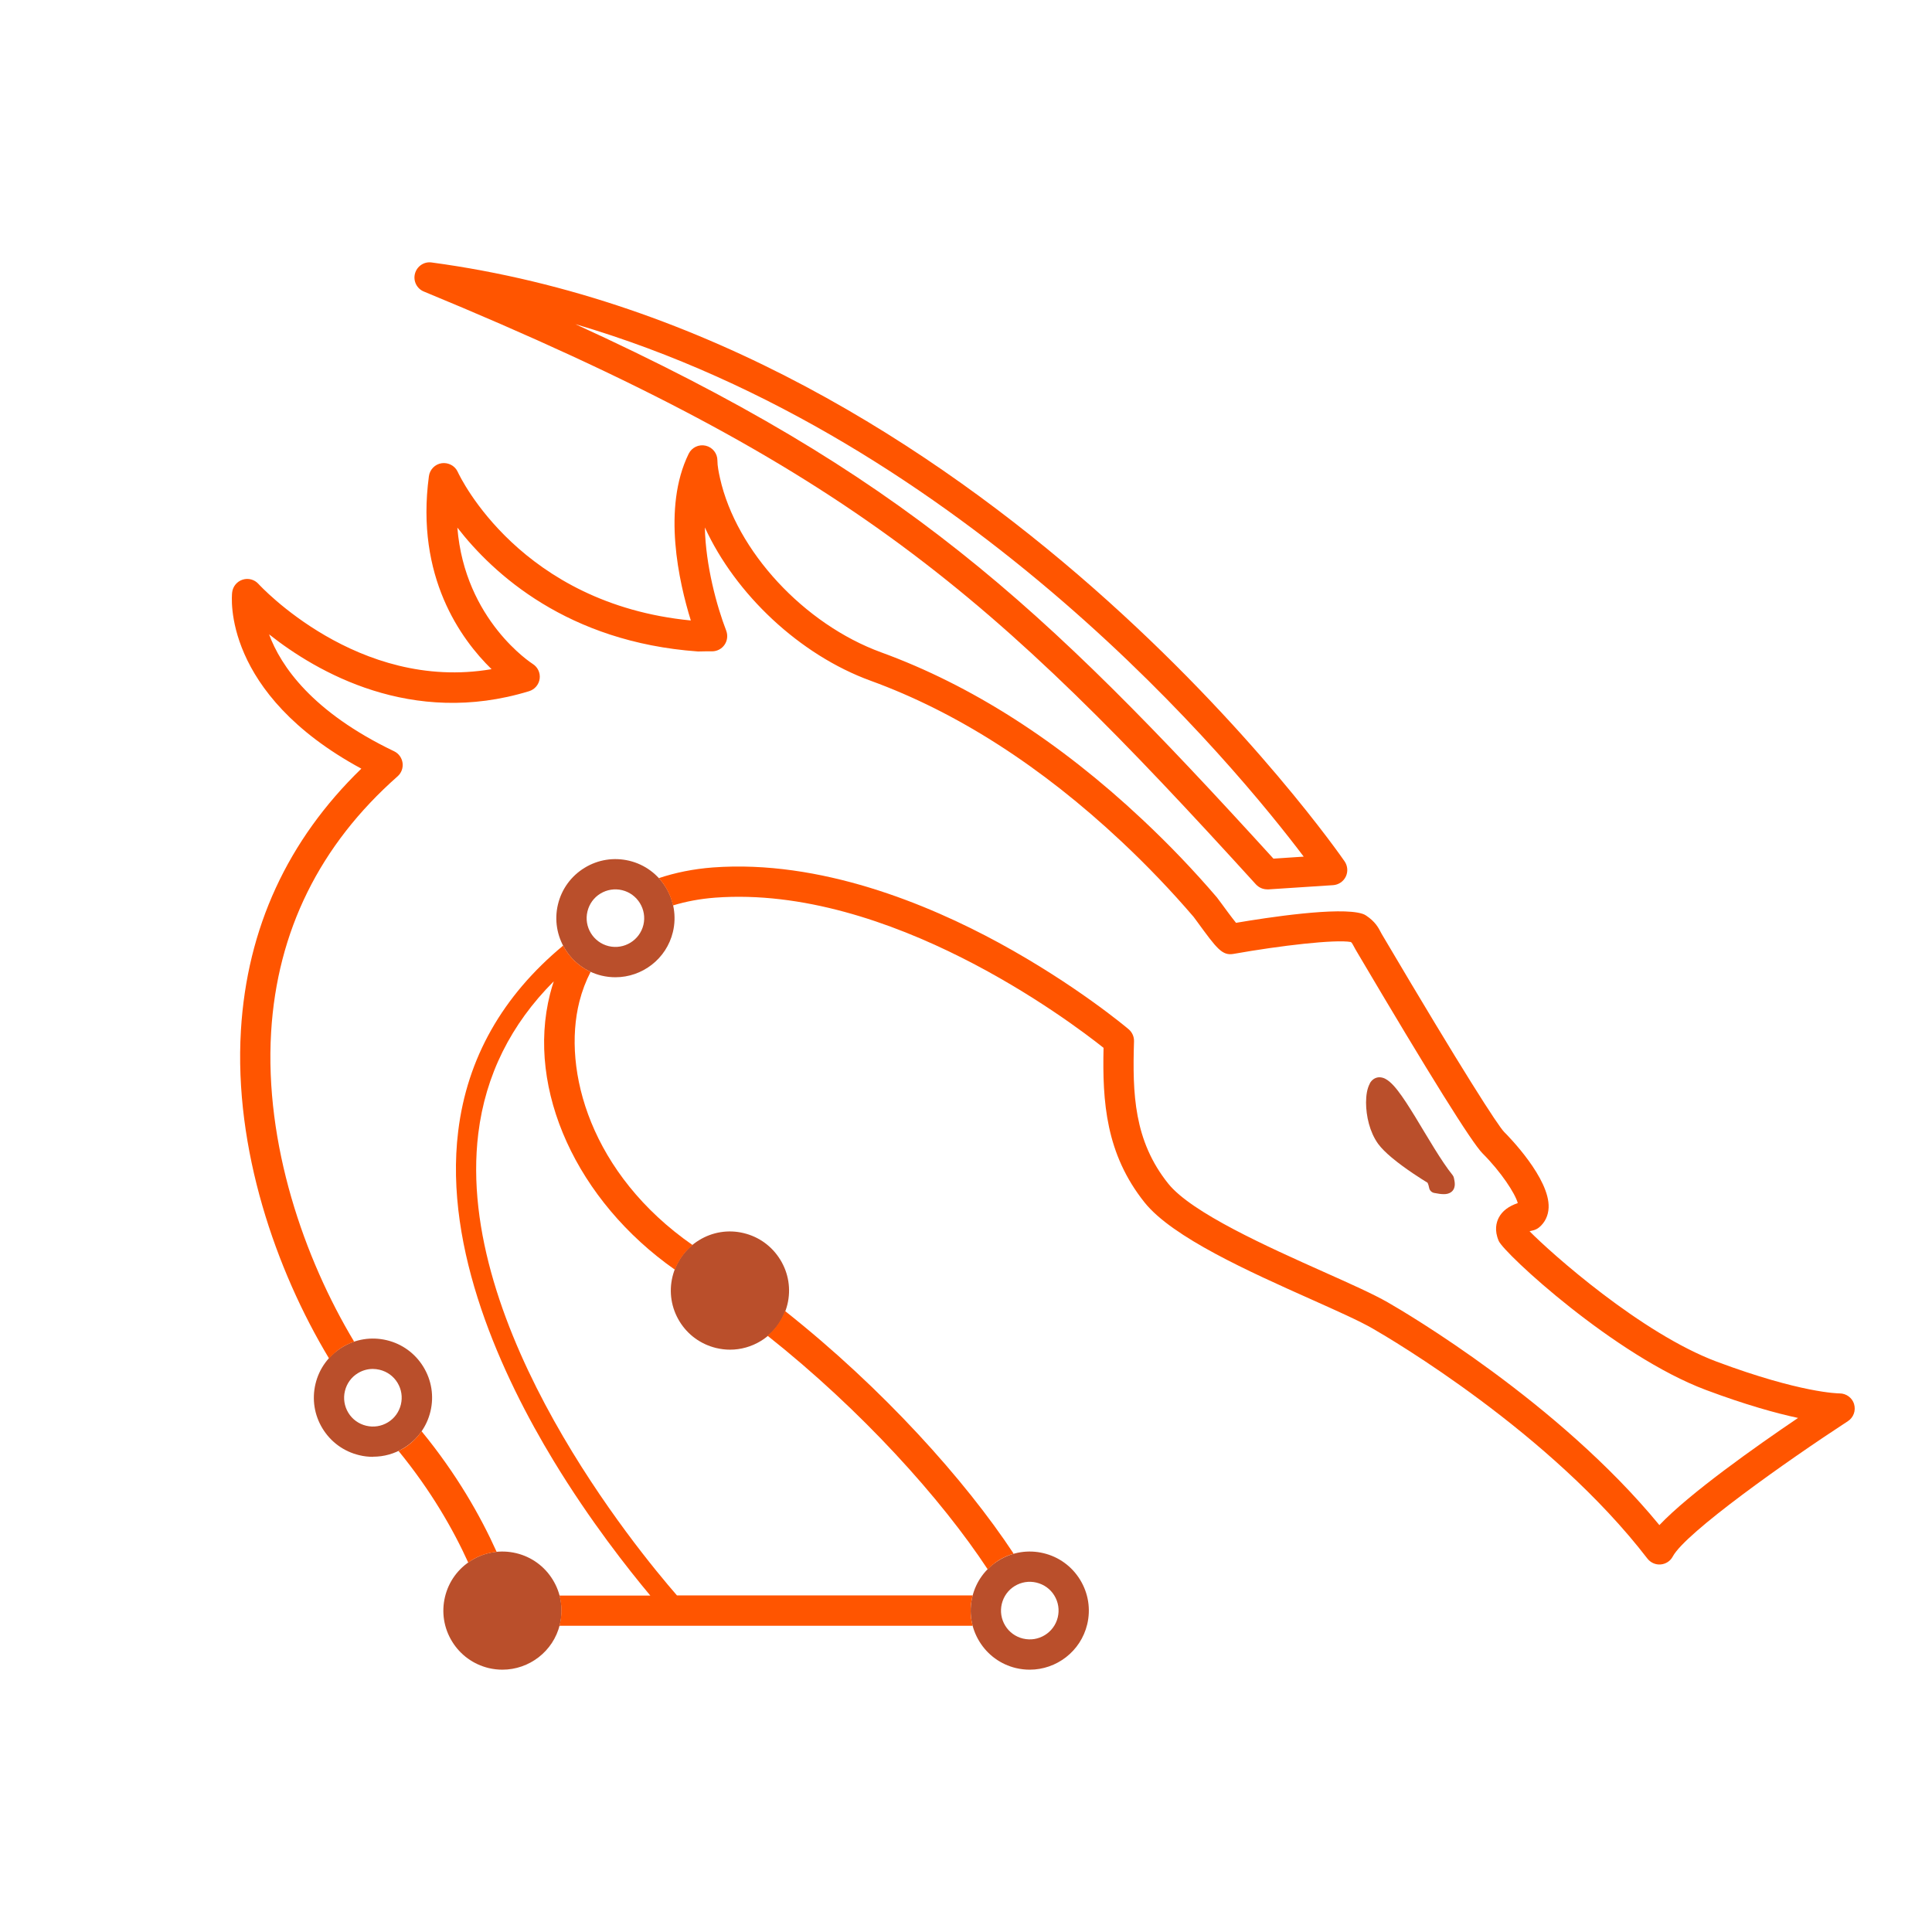
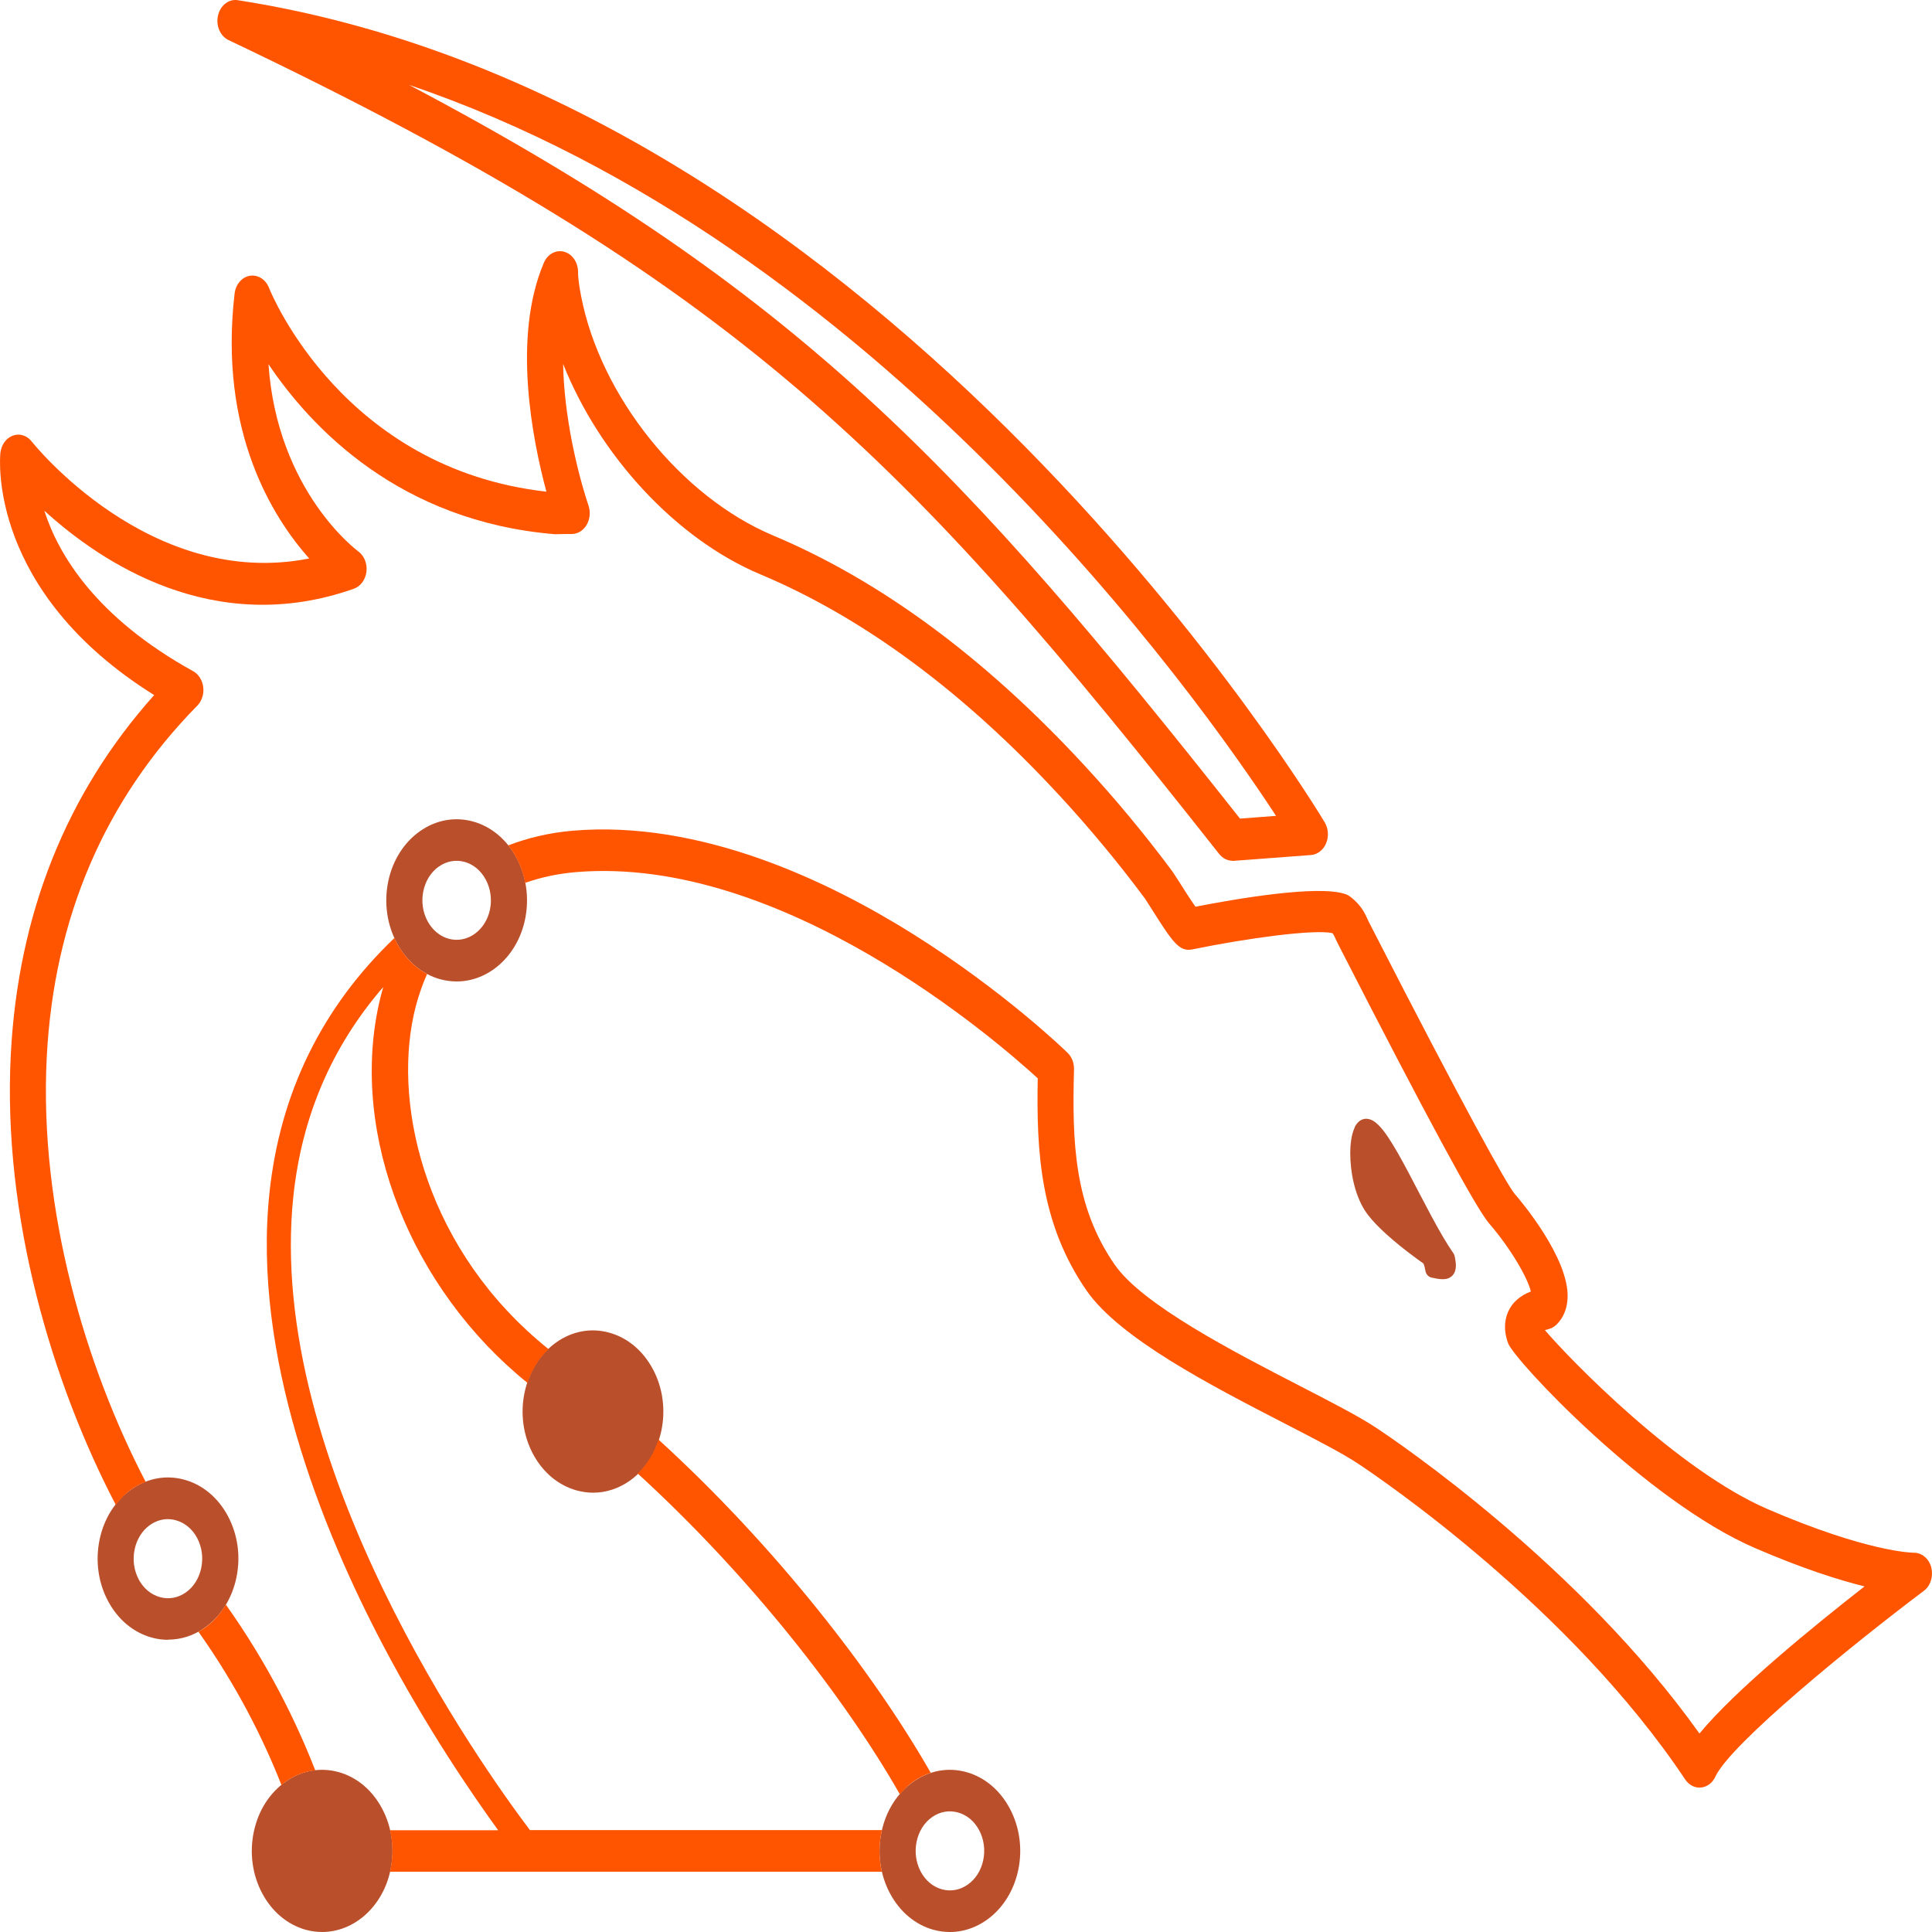
- <svg xmlns="http://www.w3.org/2000/svg" width="300" height="300" viewBox="0 0 300 300" fill="none">
-   <path d="M196.759 138.097C196.099 138.097 195.469 137.817 195.019 137.327C154.069 92.317 132.319 72.717 65.809 45.267C64.719 44.817 64.129 43.627 64.439 42.477C64.749 41.337 65.849 40.587 67.029 40.757C152.409 52.267 208.249 132.947 208.799 133.767C209.269 134.467 209.339 135.367 208.969 136.127C208.599 136.887 207.849 137.387 207.009 137.447L196.909 138.107C196.859 138.107 196.809 138.107 196.759 138.107V138.097ZM89.349 50.337C140.029 73.527 161.549 93.597 197.739 133.327L202.439 133.017C192.119 119.337 150.289 68.227 89.349 50.337Z" fill="#FF5500" />
-   <path d="M225.769 182.937C225.739 182.777 225.669 182.617 225.569 182.487C223.809 180.307 221.689 176.597 219.769 173.447C218.799 171.867 217.879 170.417 217.029 169.327C216.599 168.777 216.189 168.317 215.759 167.957C215.329 167.607 214.869 167.297 214.199 167.277C213.889 167.277 213.559 167.377 213.299 167.557C213.039 167.737 212.849 167.967 212.709 168.217V168.247C212.269 169.067 212.129 170.067 212.119 171.207C212.129 173.287 212.669 175.767 213.989 177.607C214.519 178.327 215.249 179.027 216.079 179.727C218.219 181.527 220.949 183.217 221.659 183.647L221.719 183.767C221.779 183.897 221.849 184.117 221.919 184.457C221.989 184.847 222.299 185.157 222.689 185.237C223.299 185.357 223.759 185.427 224.179 185.427C224.579 185.427 224.999 185.377 225.399 185.057C225.599 184.897 225.739 184.667 225.809 184.457C225.879 184.247 225.899 184.057 225.899 183.897C225.899 183.497 225.819 183.227 225.769 182.947V182.937Z" fill="#BA4F2B" />
-   <path d="M80.159 241.177C77.769 240.607 75.309 240.997 73.229 242.277C71.139 243.557 69.669 245.577 69.099 247.957C68.529 250.337 68.919 252.807 70.199 254.887C71.479 256.977 73.499 258.437 75.879 259.017C76.599 259.187 77.309 259.267 78.019 259.267C82.159 259.267 85.929 256.437 86.939 252.237C87.509 249.857 87.119 247.387 85.839 245.307C84.559 243.217 82.539 241.747 80.159 241.177Z" fill="#BA4F2B" />
-   <path d="M121.159 195.607C119.879 193.517 117.859 192.047 115.479 191.477C113.099 190.897 110.629 191.297 108.549 192.577C106.459 193.857 104.999 195.877 104.419 198.257C103.849 200.637 104.239 203.097 105.519 205.187C106.799 207.277 108.819 208.737 111.199 209.317C111.919 209.487 112.639 209.577 113.359 209.577C115.029 209.577 116.679 209.117 118.139 208.227C120.229 206.947 121.689 204.927 122.269 202.547C122.839 200.167 122.449 197.707 121.169 195.617L121.159 195.607Z" fill="#BA4F2B" />
-   <path d="M159.899 259.267C159.189 259.267 158.479 259.187 157.759 259.017C155.379 258.447 153.359 256.977 152.079 254.887C150.799 252.797 150.409 250.337 150.979 247.957C151.549 245.577 153.019 243.557 155.109 242.277C157.199 240.997 159.659 240.607 162.039 241.177C164.419 241.747 166.439 243.217 167.719 245.307C168.999 247.397 169.389 249.857 168.819 252.237C167.809 256.437 164.039 259.267 159.899 259.267ZM158.859 254.437C161.259 255.017 163.679 253.527 164.249 251.137C164.529 249.977 164.339 248.777 163.719 247.757C163.099 246.737 162.109 246.027 160.949 245.747C159.779 245.467 158.589 245.657 157.569 246.277C156.549 246.897 155.839 247.887 155.559 249.047C155.279 250.207 155.469 251.407 156.089 252.427C156.709 253.447 157.699 254.157 158.849 254.437H158.859Z" fill="#BA4F2B" />
-   <path d="M57.929 226.217C57.209 226.217 56.489 226.137 55.769 225.957C53.389 225.387 51.369 223.917 50.089 221.827C48.809 219.737 48.419 217.277 48.989 214.887C49.559 212.507 51.029 210.487 53.119 209.207C55.209 207.927 57.669 207.537 60.059 208.107C62.439 208.677 64.459 210.147 65.739 212.237C67.019 214.327 67.409 216.787 66.839 219.167C66.269 221.547 64.799 223.567 62.709 224.847C61.249 225.747 59.609 226.197 57.939 226.197L57.929 226.217ZM57.899 212.567C57.089 212.567 56.289 212.787 55.569 213.227C54.549 213.847 53.839 214.837 53.559 215.997C53.279 217.157 53.469 218.357 54.089 219.377C54.709 220.397 55.699 221.107 56.859 221.387C58.019 221.667 59.219 221.477 60.239 220.857C61.259 220.237 61.969 219.247 62.249 218.087C62.529 216.927 62.339 215.727 61.719 214.707C61.099 213.687 60.109 212.977 58.949 212.697C58.599 212.617 58.249 212.567 57.899 212.567Z" fill="#BA4F2B" />
-   <path d="M95.559 151.747C94.849 151.747 94.139 151.667 93.419 151.497C88.499 150.317 85.459 145.357 86.639 140.437C87.209 138.057 88.679 136.037 90.769 134.757C92.859 133.477 95.319 133.087 97.709 133.657C102.629 134.837 105.669 139.797 104.489 144.717C103.479 148.917 99.709 151.747 95.569 151.747H95.559ZM94.519 146.917C96.919 147.487 99.329 146.007 99.909 143.617C100.479 141.227 98.999 138.807 96.609 138.227C95.449 137.947 94.249 138.137 93.229 138.757C92.209 139.377 91.499 140.367 91.219 141.527C90.639 143.927 92.129 146.337 94.519 146.917Z" fill="#BA4F2B" />
-   <path d="M153.379 243.677C153.899 243.157 154.459 242.667 155.099 242.267C155.829 241.817 156.599 241.487 157.399 241.257C149.879 229.847 137.079 215.577 121.889 203.567C121.329 205.077 120.409 206.387 119.179 207.407C133.829 219.017 146.149 232.727 153.359 243.667L153.379 243.677Z" fill="#FF5500" />
-   <path d="M86.859 252.447H151.029C150.639 250.997 150.619 249.457 150.979 247.947C150.999 247.877 151.029 247.807 151.049 247.737H105.119C99.029 240.747 70.559 206.237 74.269 176.007C75.379 166.967 79.319 159.057 85.989 152.377C85.779 153.017 85.579 153.677 85.409 154.357C81.659 169.197 89.599 186.497 104.799 197.157C105.369 195.657 106.309 194.347 107.549 193.337C91.719 182.327 87.269 166.187 89.969 155.517C90.389 153.867 90.979 152.327 91.709 150.907C89.839 150.047 88.369 148.587 87.439 146.837C78.029 154.647 72.539 164.297 71.149 175.647C68.889 194.057 77.959 213.637 85.959 226.827C91.609 236.137 97.539 243.647 100.979 247.757H86.869C87.259 249.207 87.279 250.747 86.919 252.247C86.899 252.317 86.869 252.387 86.849 252.457L86.859 252.447Z" fill="#FF5500" />
-   <path d="M62.699 224.867C62.429 225.027 62.149 225.167 61.879 225.297C66.909 231.447 70.359 237.457 72.719 242.657C72.889 242.537 73.039 242.387 73.229 242.277C74.429 241.537 75.759 241.107 77.119 240.977C74.599 235.377 70.899 228.877 65.459 222.237C64.739 223.287 63.819 224.187 62.709 224.867H62.699Z" fill="#FF5500" />
-   <path d="M287.909 218.037C287.609 217.047 286.689 216.367 285.649 216.367H285.629C285.479 216.367 279.629 216.317 266.569 211.437C254.839 207.047 240.839 194.577 237.509 191.187C237.639 191.147 237.789 191.117 237.959 191.077C238.349 190.997 238.709 190.827 239.019 190.567C239.909 189.817 240.419 188.757 240.469 187.517C240.659 183.007 234.299 176.497 233.569 175.777C232.599 174.797 227.109 166.287 214.859 145.547L214.529 144.987C214.469 144.897 214.429 144.797 214.379 144.707C214.049 144.077 213.559 143.117 212.129 142.167C211.949 142.047 211.749 141.947 211.539 141.887C208.009 140.757 196.809 142.467 191.929 143.297C191.219 142.417 190.149 140.957 189.729 140.377C189.339 139.847 189.049 139.457 188.959 139.347C185.409 135.197 181.519 131.127 177.389 127.257C164.469 115.127 150.829 106.397 136.829 101.297C124.849 96.927 114.319 85.557 111.799 74.237C111.599 73.327 111.399 72.357 111.399 71.497C111.399 70.407 110.649 69.457 109.579 69.207C108.519 68.957 107.419 69.477 106.939 70.457C102.799 78.877 105.439 90.437 107.269 96.347C80.849 93.767 71.469 74.127 71.079 73.277C70.649 72.327 69.629 71.787 68.589 71.927C67.549 72.077 66.739 72.907 66.599 73.947C64.499 89.577 71.599 99.297 76.329 103.907C55.569 107.467 40.299 90.857 40.139 90.677C39.519 89.987 38.559 89.727 37.679 90.007C36.799 90.287 36.159 91.057 36.049 91.977C35.969 92.637 34.489 107.647 56.109 119.357C44.649 130.467 38.359 144.127 37.409 159.997C36.309 178.387 42.829 197.217 51.099 210.947C51.689 210.297 52.339 209.687 53.109 209.217C53.709 208.847 54.349 208.557 54.999 208.347C47.199 195.367 41.069 177.617 42.099 160.287C43.039 144.577 49.649 131.217 61.739 120.547C62.329 120.027 62.619 119.237 62.509 118.457C62.399 117.677 61.909 116.997 61.199 116.657C48.449 110.547 43.599 103.417 41.779 98.497C49.169 104.347 63.919 112.917 82.159 107.327C83.039 107.057 83.679 106.297 83.799 105.387C83.919 104.477 83.499 103.577 82.709 103.087C82.589 103.007 72.169 96.327 71.019 81.927C76.589 89.117 88.119 99.697 108.339 101.157C108.419 101.157 108.509 101.157 108.579 101.157C109.199 101.137 109.819 101.137 110.429 101.137C110.479 101.137 110.539 101.147 110.569 101.137C111.349 101.137 112.069 100.757 112.509 100.117C112.949 99.477 113.039 98.667 112.769 97.937C111.299 94.127 109.579 87.847 109.449 81.897C114.189 92.247 124.149 101.687 135.199 105.707C148.599 110.587 161.699 118.997 174.149 130.677C178.149 134.427 181.919 138.377 185.339 142.367C185.429 142.477 185.639 142.767 185.909 143.137C188.959 147.317 189.779 148.437 191.559 148.117C198.819 146.827 207.369 145.837 209.769 146.277C209.949 146.437 210.019 146.567 210.169 146.857C210.269 147.037 210.359 147.227 210.469 147.407L210.779 147.937C222.009 166.957 228.549 177.437 230.219 179.107C233.049 181.937 235.269 185.297 235.679 186.817C234.239 187.307 233.269 188.047 232.729 189.077C232.339 189.827 232.019 191.057 232.719 192.687C233.549 194.617 250.749 210.537 264.909 215.837C271.129 218.167 275.849 219.457 279.199 220.177C272.639 224.617 262.339 231.897 257.669 236.817C242.009 217.757 218.249 203.807 215.489 202.227C213.239 200.937 209.659 199.337 205.519 197.487C196.869 193.617 185.019 188.317 181.399 183.787C176.069 177.127 175.839 169.837 176.089 161.697C176.109 160.977 175.809 160.297 175.259 159.827C174.929 159.547 167.009 152.877 155.109 146.397C144.039 140.377 127.369 133.467 110.699 134.697C107.679 134.927 104.879 135.497 102.299 136.357C103.389 137.547 104.149 139.007 104.499 140.597C106.519 139.977 108.699 139.567 111.049 139.387C138.079 137.377 166.129 158.547 171.359 162.707C171.169 171.057 171.699 179.167 177.729 186.717C182.059 192.137 194.009 197.477 203.609 201.767C207.629 203.567 211.109 205.117 213.149 206.297C215.939 207.897 240.799 222.487 255.809 242.017C256.299 242.647 257.079 242.997 257.869 242.927C258.669 242.857 259.379 242.397 259.749 241.687C261.719 237.997 277.479 226.847 286.939 220.677C287.819 220.107 288.199 219.027 287.899 218.027L287.909 218.037Z" fill="#FF5500" />
+ <svg xmlns="http://www.w3.org/2000/svg" width="252" height="252" viewBox="0 0 252 252" fill="none" version="1.1" id="svg11">
+   <defs id="defs11" />
+   <path d="m 160.759,112.274 c -0.66,0 -1.29,-0.323 -1.74,-0.888 C 118.069,59.483 96.319,36.882 29.809,5.228 c -1.09,-0.519 -1.68,-1.891 -1.37,-3.217 0.31,-1.315 1.41,-2.179 2.59,-1.983 C 116.409,13.3 172.249,106.336 172.799,107.281 c 0.47,0.807 0.54,1.845 0.17,2.721 -0.37,0.876 -1.12,1.453 -1.96,1.522 l -10.1,0.761 c -0.05,0 -0.1,0 -0.15,0 z M 53.349,11.075 C 104.029,37.816 125.549,60.96 161.739,106.774 l 4.7,-0.357 c -10.32,-15.775 -52.15,-74.712 -113.09,-95.342 z" fill="#ff5500" id="path1" style="stroke-width:1.074" />
+   <path d="m 189.769,163.981 c -0.03,-0.184 -0.1,-0.369 -0.2,-0.519 -1.76,-2.514 -3.88,-6.792 -5.8,-10.424 -0.97,-1.822 -1.89,-3.494 -2.74,-4.751 -0.43,-0.634 -0.84,-1.165 -1.27,-1.58 -0.43,-0.404 -0.89,-0.761 -1.56,-0.784 -0.31,0 -0.64,0.115 -0.9,0.323 -0.26,0.208 -0.45,0.473 -0.59,0.761 v 0.035 c -0.44,0.946 -0.58,2.099 -0.59,3.413 0.01,2.399 0.55,5.258 1.87,7.38 0.53,0.83 1.26,1.637 2.09,2.445 2.14,2.076 4.87,4.024 5.58,4.52 l 0.06,0.138 c 0.06,0.15 0.13,0.404 0.2,0.796 0.07,0.45 0.38,0.807 0.77,0.899 0.61,0.138 1.07,0.219 1.49,0.219 0.4,0 0.82,-0.058 1.22,-0.427 0.2,-0.185 0.34,-0.45 0.41,-0.692 0.07,-0.242 0.09,-0.461 0.09,-0.646 0,-0.461 -0.08,-0.773 -0.13,-1.095 z" fill="#ba4f2b" id="path2" style="stroke-width:1.074" />
+   <path d="m 44.159,231.14 c -2.39,-0.657 -4.85,-0.208 -6.93,1.268 -2.09,1.476 -3.56,3.805 -4.13,6.55 -0.57,2.744 -0.18,5.593 1.1,7.991 1.28,2.41 3.3,4.094 5.68,4.762 0.72,0.196 1.43,0.288 2.14,0.288 4.14,0 7.91,-3.263 8.92,-8.107 0.57,-2.744 0.18,-5.593 -1.1,-7.991 -1.28,-2.41 -3.3,-4.105 -5.68,-4.762 z" fill="#ba4f2b" id="path3" style="stroke-width:1.074" />
+   <path d="m 85.159,178.591 c -1.28,-2.41 -3.3,-4.105 -5.68,-4.762 -2.38,-0.669 -4.85,-0.208 -6.93,1.268 -2.09,1.476 -3.55,3.805 -4.13,6.55 -0.57,2.744 -0.18,5.581 1.1,7.991 1.28,2.41 3.3,4.094 5.68,4.762 0.72,0.196 1.44,0.3 2.16,0.3 1.67,0 3.32,-0.53 4.78,-1.557 2.09,-1.476 3.55,-3.805 4.13,-6.55 0.57,-2.744 0.18,-5.581 -1.1,-7.991 z" fill="#ba4f2b" id="path4" style="stroke-width:1.074" />
+   <path d="m 123.899,252 c -0.71,0 -1.42,-0.092 -2.14,-0.288 -2.38,-0.657 -4.4,-2.352 -5.68,-4.762 -1.28,-2.41 -1.67,-5.247 -1.1,-7.991 0.57,-2.744 2.04,-5.074 4.13,-6.55 2.09,-1.476 4.55,-1.926 6.93,-1.268 2.38,0.657 4.4,2.352 5.68,4.762 1.28,2.41 1.67,5.247 1.1,7.991 -1.01,4.843 -4.78,8.107 -8.92,8.107 z m -1.04,-5.57 c 2.4,0.669 4.82,-1.049 5.39,-3.805 0.28,-1.338 0.09,-2.721 -0.53,-3.898 -0.62,-1.176 -1.61,-1.995 -2.77,-2.318 -1.17,-0.323 -2.36,-0.104 -3.38,0.611 -1.02,0.715 -1.73,1.857 -2.01,3.194 -0.28,1.338 -0.09,2.721 0.53,3.898 0.62,1.176 1.61,1.995 2.76,2.318 z" fill="#ba4f2b" id="path5" style="stroke-width:1.074" />
+   <path d="m 21.929,213.889 c -0.72,0 -1.44,-0.092 -2.16,-0.3 -2.38,-0.657 -4.4,-2.352 -5.68,-4.762 -1.28,-2.41 -1.67,-5.247 -1.1,-8.003 0.57,-2.744 2.04,-5.074 4.13,-6.55 2.09,-1.476 4.55,-1.926 6.94,-1.268 2.38,0.657 4.4,2.352 5.68,4.762 1.28,2.41 1.67,5.247 1.1,7.991 -0.57,2.744 -2.04,5.074 -4.13,6.55 -1.46,1.038 -3.1,1.557 -4.77,1.557 z m -0.03,-15.74 c -0.81,0 -1.61,0.254 -2.33,0.761 -1.02,0.715 -1.73,1.857 -2.01,3.194 -0.28,1.338 -0.09,2.721 0.53,3.898 0.62,1.176 1.61,1.995 2.77,2.318 1.16,0.323 2.36,0.104 3.38,-0.611 1.02,-0.715 1.73,-1.857 2.01,-3.194 0.28,-1.338 0.09,-2.721 -0.53,-3.898 -0.62,-1.176 -1.61,-1.995 -2.77,-2.318 -0.35,-0.092 -0.7,-0.15 -1.05,-0.15 z" fill="#ba4f2b" id="path6" style="stroke-width:1.074" />
+   <path d="m 59.559,128.015 c -0.71,0 -1.42,-0.092 -2.14,-0.288 -4.92,-1.361 -7.96,-7.08 -6.78,-12.754 0.57,-2.744 2.04,-5.074 4.13,-6.55 2.09,-1.476 4.55,-1.926 6.94,-1.268 4.92,1.361 7.96,7.08 6.78,12.754 -1.01,4.843 -4.78,8.107 -8.92,8.107 z m -1.04,-5.57 c 2.4,0.657 4.81,-1.049 5.39,-3.805 0.57,-2.756 -0.91,-5.547 -3.3,-6.215 -1.16,-0.323 -2.36,-0.104 -3.38,0.611 -1.02,0.715 -1.73,1.857 -2.01,3.194 -0.58,2.768 0.91,5.547 3.3,6.215 z" fill="#ba4f2b" id="path7" style="stroke-width:1.074" />
+   <path d="m 117.379,234.023 c 0.52,-0.6 1.08,-1.165 1.72,-1.626 0.73,-0.519 1.5,-0.899 2.3,-1.165 -7.52,-13.157 -20.32,-29.613 -35.51,-43.462 -0.56,1.741 -1.48,3.252 -2.71,4.428 14.65,13.388 26.97,29.197 34.18,41.813 z" fill="#ff5500" id="path8" style="stroke-width:1.074" />
+   <path d="m 50.859,244.136 h 64.17 c -0.39,-1.672 -0.41,-3.448 -0.05,-5.189 0.02,-0.081 0.05,-0.161 0.07,-0.242 H 69.119 c -6.09,-8.06 -34.56,-47.855 -30.85,-82.715 1.11,-10.424 5.05,-19.546 11.72,-27.249 -0.21,0.738 -0.41,1.499 -0.58,2.283 -3.75,17.113 4.19,37.062 19.39,49.354 0.57,-1.73 1.51,-3.24 2.75,-4.405 -15.83,-12.696 -20.28,-31.308 -17.58,-43.612 0.42,-1.903 1.01,-3.679 1.74,-5.316 -1.87,-0.992 -3.34,-2.675 -4.27,-4.693 -9.41,9.006 -14.9,20.134 -16.29,33.222 -2.26,21.229 6.81,43.808 14.81,59.018 5.65,10.736 11.58,19.396 15.02,24.135 h -14.11 c 0.39,1.672 0.41,3.448 0.05,5.178 -0.02,0.081 -0.05,0.161 -0.07,0.242 z" fill="#ff5500" id="path9" style="stroke-width:1.074" />
+   <path d="m 26.699,212.332 c -0.27,0.185 -0.55,0.346 -0.82,0.496 5.03,7.092 8.48,14.022 10.84,20.018 0.17,-0.138 0.32,-0.311 0.51,-0.438 1.2,-0.853 2.53,-1.349 3.89,-1.499 -2.52,-6.458 -6.22,-13.953 -11.66,-21.61 -0.72,1.211 -1.64,2.249 -2.75,3.033 z" fill="#ff5500" id="path10" style="stroke-width:1.074" />
+   <path d="m 251.909,204.456 c -0.3,-1.142 -1.22,-1.926 -2.26,-1.926 h -0.02 c -0.15,0 -6,-0.058 -19.06,-5.685 -11.73,-5.062 -25.73,-19.442 -29.06,-23.351 0.13,-0.046 0.28,-0.081 0.45,-0.127 0.39,-0.092 0.75,-0.288 1.06,-0.588 0.89,-0.865 1.4,-2.087 1.45,-3.517 0.19,-5.201 -6.17,-12.708 -6.9,-13.538 -0.97,-1.13 -6.46,-10.943 -18.71,-34.859 l -0.33,-0.646 c -0.06,-0.104 -0.1,-0.219 -0.15,-0.323 -0.33,-0.726 -0.82,-1.833 -2.25,-2.929 -0.18,-0.138 -0.38,-0.254 -0.59,-0.323 -3.53,-1.303 -14.73,0.669 -19.61,1.626 -0.71,-1.015 -1.78,-2.698 -2.2,-3.367 -0.39,-0.611 -0.68,-1.061 -0.77,-1.188 -3.55,-4.786 -7.44,-9.479 -11.57,-13.941 -12.92,-13.988 -26.56,-24.054 -40.56,-29.935 C 88.849,64.799 78.319,51.688 75.799,38.635 c -0.2,-1.049 -0.4,-2.168 -0.4,-3.16 0,-1.257 -0.75,-2.352 -1.82,-2.641 -1.06,-0.288 -2.16,0.311 -2.64,1.441 -4.14,9.709 -1.5,23.04 0.33,29.855 -26.42,-2.975 -35.8,-25.623 -36.19,-26.603 -0.43,-1.095 -1.45,-1.718 -2.49,-1.557 -1.04,0.173 -1.85,1.13 -1.99,2.329 -2.1,18.024 5,29.232 9.73,34.548 -20.76,4.105 -36.03,-15.048 -36.19,-15.256 -0.62,-0.796 -1.58,-1.095 -2.46,-0.773 -0.88,0.323 -1.52,1.211 -1.63,2.272 -0.08,0.761 -1.56,18.07 20.06,31.573 C 8.649,103.476 2.359,119.228 1.409,137.528 c -1.1,21.206 5.42,42.92 13.69,58.752 0.59,-0.75 1.24,-1.453 2.01,-1.995 0.6,-0.427 1.24,-0.761 1.89,-1.003 -7.8,-14.968 -13.93,-35.436 -12.9,-55.42 0.94,-18.116 7.55,-33.522 19.64,-45.826 0.59,-0.6 0.88,-1.511 0.77,-2.41 -0.11,-0.899 -0.6,-1.684 -1.31,-2.076 -12.75,-7.046 -17.6,-15.268 -19.42,-20.941 7.39,6.746 22.14,16.628 40.38,10.182 0.88,-0.311 1.52,-1.188 1.64,-2.237 0.12,-1.049 -0.3,-2.087 -1.09,-2.652 -0.12,-0.092 -10.54,-7.795 -11.69,-24.4 5.57,8.291 17.1,20.491 37.32,22.175 0.08,0 0.17,0 0.24,0 0.62,-0.023 1.24,-0.023 1.85,-0.023 0.05,0 0.11,0.012 0.14,0 0.78,0 1.5,-0.438 1.94,-1.176 0.44,-0.738 0.53,-1.672 0.26,-2.514 -1.47,-4.393 -3.19,-11.635 -3.32,-18.496 4.74,11.935 14.7,22.821 25.75,27.456 13.4,5.627 26.5,15.325 38.95,28.794 4,4.324 7.77,8.879 11.19,13.48 0.09,0.127 0.3,0.461 0.57,0.888 3.05,4.82 3.87,6.112 5.65,5.743 7.26,-1.488 15.81,-2.629 18.21,-2.122 0.18,0.184 0.25,0.334 0.4,0.669 0.1,0.208 0.19,0.427 0.3,0.634 l 0.31,0.611 c 11.23,21.933 17.77,34.018 19.44,35.943 2.83,3.263 5.05,7.138 5.46,8.891 -1.44,0.565 -2.41,1.418 -2.95,2.606 -0.39,0.865 -0.71,2.283 -0.01,4.163 0.83,2.226 18.03,20.584 32.19,26.695 6.22,2.687 10.94,4.174 14.29,5.005 -6.56,5.12 -16.86,13.515 -21.53,19.188 -15.66,-21.979 -39.42,-38.065 -42.18,-39.887 -2.25,-1.488 -5.83,-3.333 -9.97,-5.466 -8.65,-4.463 -20.5,-10.574 -24.12,-15.798 -5.33,-7.68 -5.56,-16.086 -5.31,-25.473 0.02,-0.83 -0.28,-1.614 -0.83,-2.156 -0.33,-0.323 -8.25,-8.014 -20.15,-15.487 -11.07,-6.942 -27.74,-14.91 -44.41,-13.492 -3.02,0.265 -5.82,0.923 -8.4,1.914 1.09,1.372 1.85,3.056 2.2,4.889 2.02,-0.715 4.2,-1.188 6.55,-1.395 27.03,-2.318 55.08,22.094 60.31,26.891 -0.19,9.629 0.34,18.981 6.37,27.687 4.33,6.25 16.28,12.408 25.88,17.355 4.02,2.076 7.5,3.863 9.54,5.224 2.79,1.845 27.65,18.669 42.66,41.19 0.49,0.726 1.27,1.13 2.06,1.049 0.8,-0.081 1.51,-0.611 1.88,-1.43 1.97,-4.255 17.73,-17.113 27.19,-24.227 0.88,-0.657 1.26,-1.903 0.96,-3.056 z" fill="#ff5500" id="path11" style="stroke-width:1.074" />
</svg>
